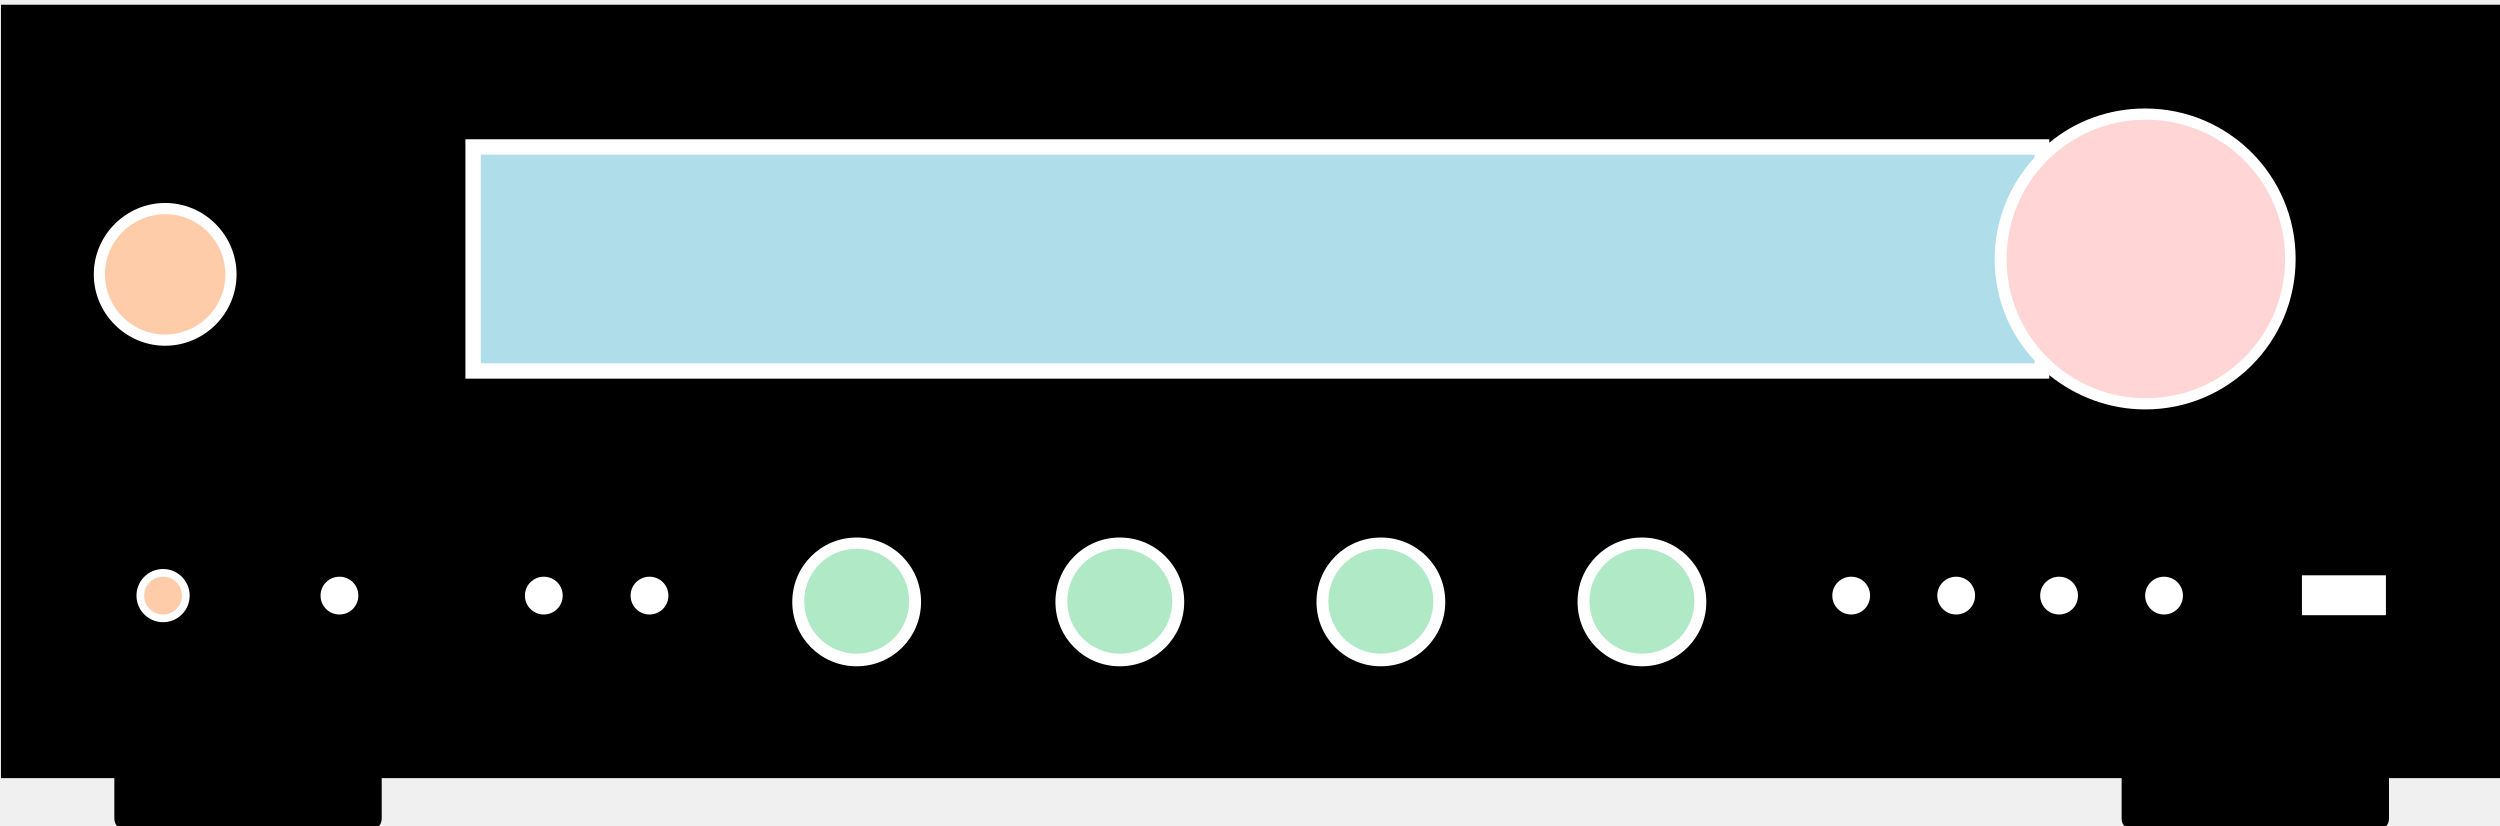
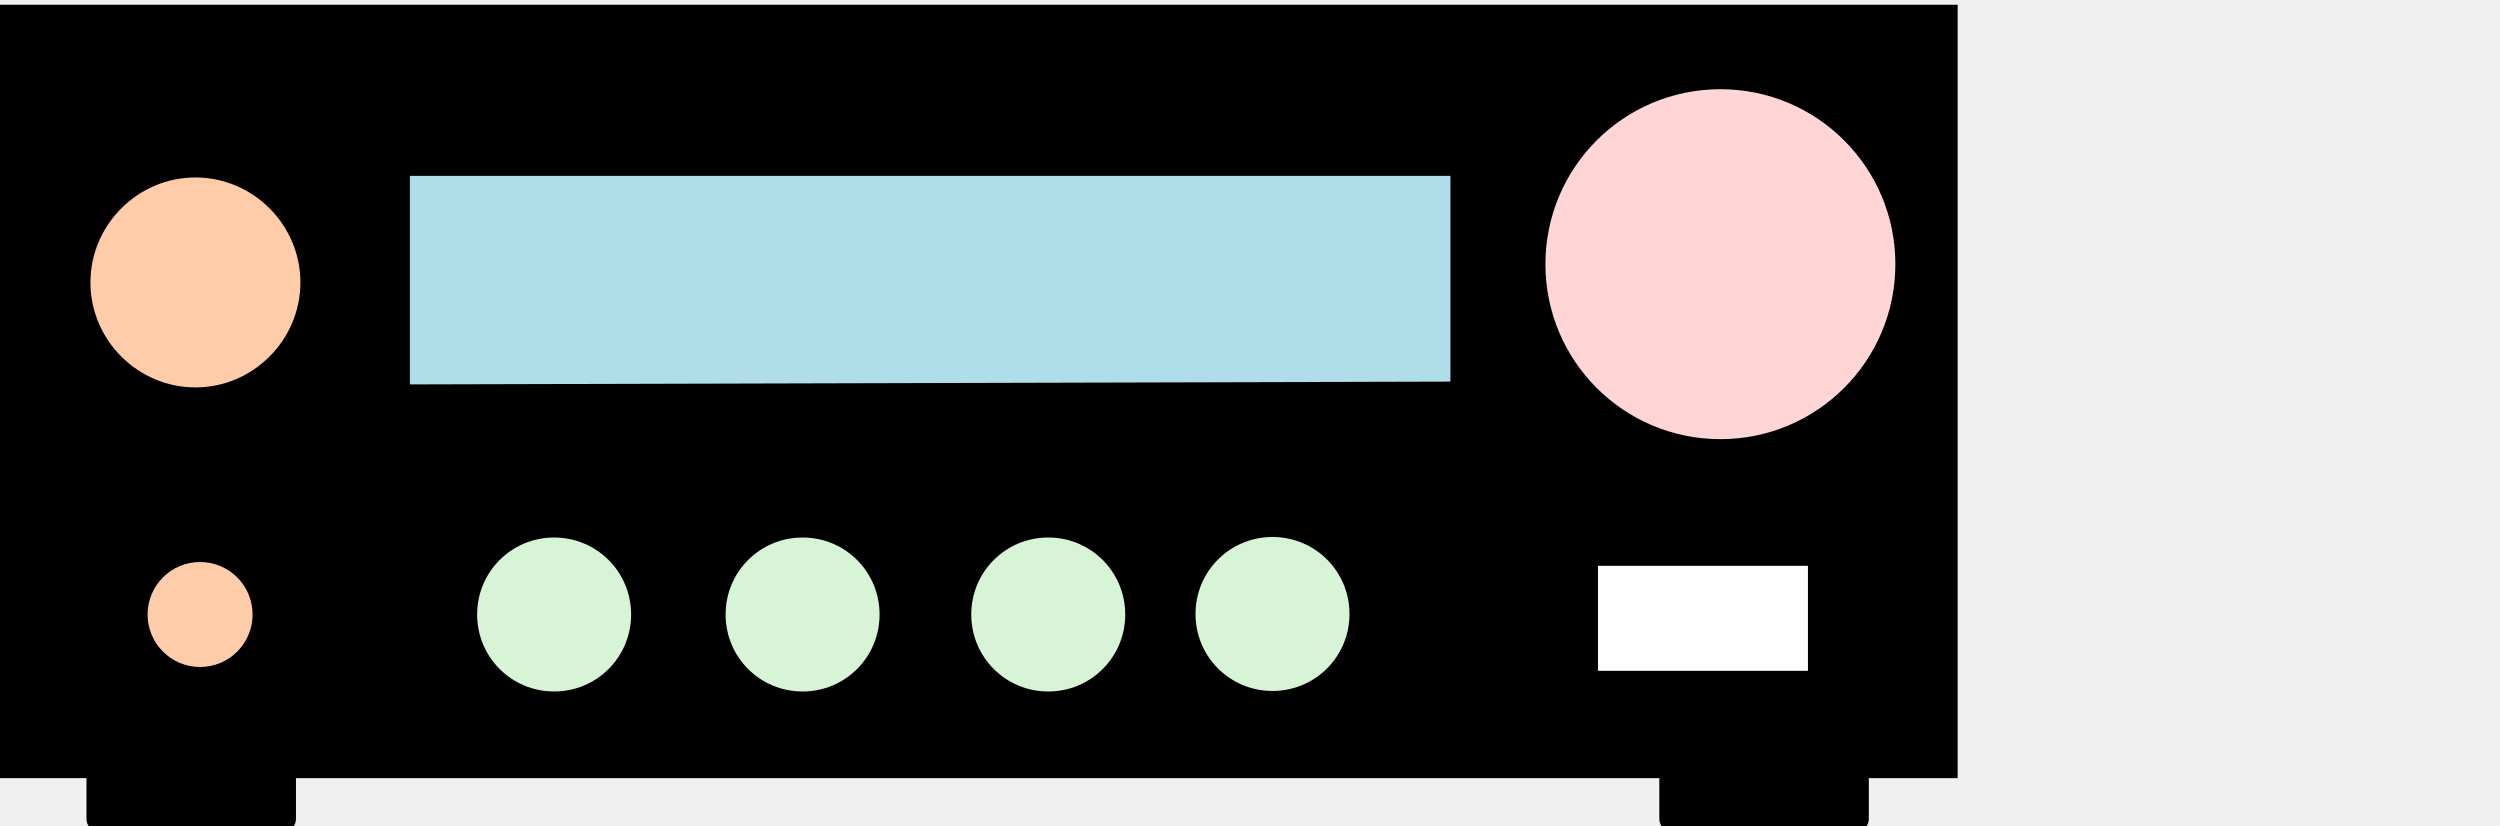
- <svg xmlns="http://www.w3.org/2000/svg" version="1.1" style=";" x="0px" y="0px" fill-rule="evenodd" clip-rule="evenodd" viewBox="0 0 3572 1180">
+ <svg xmlns="http://www.w3.org/2000/svg" version="1.1" viewBox="0 0 3572 1180">
+   <defs>
+     <style type="text/css">
+   .fil0 {fill:black}
+   
+  </style>
+   </defs>
  <g style="display:inline">
-     <g style="fill:#000">
+     <g transform="matrix(0.7835781,0,0,1,-4.476806,0)">
      <path d="M 3.376,6.752 H 3575.376 V 1111.752 h -162 v 58 c 0,9 -7,16 -16,16 h -350 c -9,0 -16,-7 -16,-16 v -58 H 545.376 v 58 c 0,9 -7,16 -16,16 h -350 c -9,0 -16,-7 -16,-16 v -58 H 1.376 V 6.752 Z" />
    </g>
  </g>
-   <g style="display:inline;fill:#ffffff;">
-     <path d="m 665,199 h 2263 v 5 c 37,-31 85,-49 137,-49 119,0 215,96 215,215 0,119 -96,215 -215,215 -52,0 -100,-19 -137,-49 v 5 H 665 Z" />
-     <path d="m 236,290 c 56,0 102,46 102,102 0,56 -46,102 -102,102 -56,0 -102,-46 -102,-102 0,-56 46,-102 102,-102 z" />
-     <path d="m 233,813 c 21,0 38,17 38,38 0,21 -17,38 -38,38 -21,0 -38,-17 -38,-38 0,-21 17,-38 38,-38 z" />
-     <path d="m 1600,768 c 51,0 92,41 92,92 0,51 -41,92 -92,92 -51,0 -92,-41 -92,-92 0,-51 41,-92 92,-92 z" />
-     <path d="m 1224,768 c 51,0 92,41 92,92 0,51 -41,92 -92,92 -51,0 -92,-41 -92,-92 0,-51 41,-92 92,-92 z" />
-     <path d="m 1973,768 c 51,0 92,41 92,92 0,51 -41,92 -92,92 -51,0 -92,-41 -92,-92 0,-51 41,-92 92,-92 z" />
-     <path d="m 2346,768 c 51,0 92,41 92,92 0,51 -41,92 -92,92 -51,0 -92,-41 -92,-92 0,-51 41,-92 92,-92 z" />
+   <g style="display:inline">
+     <path d="m 279.225,253.549 c 82.353,0 150,67.647 150,150 0,82.353 -67.647,150 -150,150 -82.353,0 -150,-67.647 -150,-150 0,-82.353 67.647,-150 150,-150 z" style="fill:#ffccaa;" />
+     <path d="m 285.873,803 c 41.447,0 75,33.553 75,75 0,41.447 -33.553,75 -75,75 -41.447,0 -75,-33.553 -75,-75 0,-41.447 33.553,-75 75,-75 z" style="fill:#ffccaa;" />
+     <path d="m 791.733,768 c 60.978,0 110,49.022 110,110 0,60.978 -49.022,110 -110,110 -60.978,0 -110,-49.022 -110,-110 0,-60.978 49.022,-110 110,-110 z" style="fill:#d7f4d7;" />
+     <path d="m 1818.148,767.248 c 60.978,0 110,49.022 110,110 0,60.978 -49.022,110 -110,110 -60.978,0 -110,-49.022 -110,-110 0,-60.978 49.022,-110 110,-110 z" style="fill:#d7f4d7;" />
+     <path d="m 1146.733,768 c 60.978,0 110,49.022 110,110 0,60.978 -49.022,110 -110,110 -60.978,0 -110,-49.022 -110,-110 0,-60.978 49.022,-110 110,-110 z" style="fill:#d7f4d7;" />
+     <path d="m 1497.733,768 c 60.978,0 110,49.022 110,110 0,60.978 -49.022,110 -110,110 -60.978,0 -110,-49.022 -110,-110 0,-60.978 49.022,-110 110,-110 z" style="fill:#d7f4d7;" />
  </g>
  <g>
-     <path d="m 3066,171 c 110,0 199,89 199,199 0,110 -89,199 -199,199 -110,0 -199,-89 -199,-199 0,-110 89,-199 199,-199 z" style="fill:#ffd5d5" />
-     <path d="m 2346,784 c 42,0 75,34 75,75 0,42 -34,75 -75,75 -42,0 -75,-34 -75,-75 0,-42 34,-75 75,-75 z" style="fill:#afe9c6" />
-     <path d="m 687,221 h 2220 v 4 c -35,38 -57,89 -57,145 0,56 21,107 57,145 v 4 H 687 V 220 Z" style="fill:#afdde9" />
-     <path d="m 236,306 c 48,0 86,39 86,86 0,48 -39,86 -86,86 -48,0 -86,-39 -86,-86 0,-48 39,-86 86,-86 z" style="fill:#ffccaa" />
-     <path d="m 3289,822 h 120 v 57 h -120 z" style="fill:#ffffff" />
-     <path d="m 3092,824 c 15,0 27,12 27,27 0,15 -12,27 -27,27 -15,0 -27,-12 -27,-27 0,-15 12,-27 27,-27 z" style="fill:#ffffff" />
-     <path d="m 2942,824 c 15,0 27,12 27,27 0,15 -12,27 -27,27 -15,0 -27,-12 -27,-27 0,-15 12,-27 27,-27 z" style="fill:#ffffff" />
-     <path d="m 2795,824 c 15,0 27,12 27,27 0,15 -12,27 -27,27 -15,0 -27,-12 -27,-27 0,-15 12,-27 27,-27 z" style="fill:#ffffff" />
-     <path d="m 2645,824 c 15,0 27,12 27,27 0,15 -12,27 -27,27 -15,0 -27,-12 -27,-27 0,-15 12,-27 27,-27 z" style="fill:#ffffff" />
-     <path d="m 928,824 c 15,0 27,12 27,27 0,15 -12,27 -27,27 -15,0 -27,-12 -27,-27 0,-15 12,-27 27,-27 z" style="fill:#ffffff" />
-     <path d="m 777,824 c 15,0 27,12 27,27 0,15 -12,27 -27,27 -15,0 -27,-12 -27,-27 0,-15 12,-27 27,-27 z" style="fill:#ffffff" />
-     <path d="m 485,824 c 15,0 27,12 27,27 0,15 -12,27 -27,27 -15,0 -27,-12 -27,-27 0,-15 12,-27 27,-27 z" style="fill:#ffffff" />
-     <path d="m 233,824 c 15,0 27,12 27,27 0,15 -12,27 -27,27 -15,0 -27,-12 -27,-27 0,-15 12,-27 27,-27 z" style="fill:#ffccaa" />
-     <path d="m 1224,784 c 42,0 75,34 75,75 0,42 -34,75 -75,75 -42,0 -75,-34 -75,-75 0,-42 34,-75 75,-75 z" style="fill:#afe9c6" />
-     <path d="m 1973,784 c 42,0 75,34 75,75 0,42 -34,75 -75,75 -42,0 -75,-34 -75,-75 0,-42 34,-75 75,-75 z" style="fill:#afe9c6" />
-     <path d="m 1600,784 c 42,0 75,34 75,75 0,42 -34,75 -75,75 -42,0 -75,-34 -75,-75 0,-42 34,-75 75,-75 z" style="fill:#afe9c6" />
+     <path d="m 2458.099,127.451 c 138.191,0 250,111.809 250,250 0,138.191 -111.809,250 -250,250 -138.191,0 -250,-111.809 -250,-250 0,-138.191 111.809,-250 250,-250 z" style="fill:#ffd5d5;" />
+     <path d="M 585.632,251.254 H 2072.367 v 294 l -1486.735,4 v -299 z" style="fill:#afdde9;" />
+     <path d="m 2283.172,808.447 h 300 V 958.447 h -300 z" style="fill:#ffffff;" />
  </g>
</svg>
